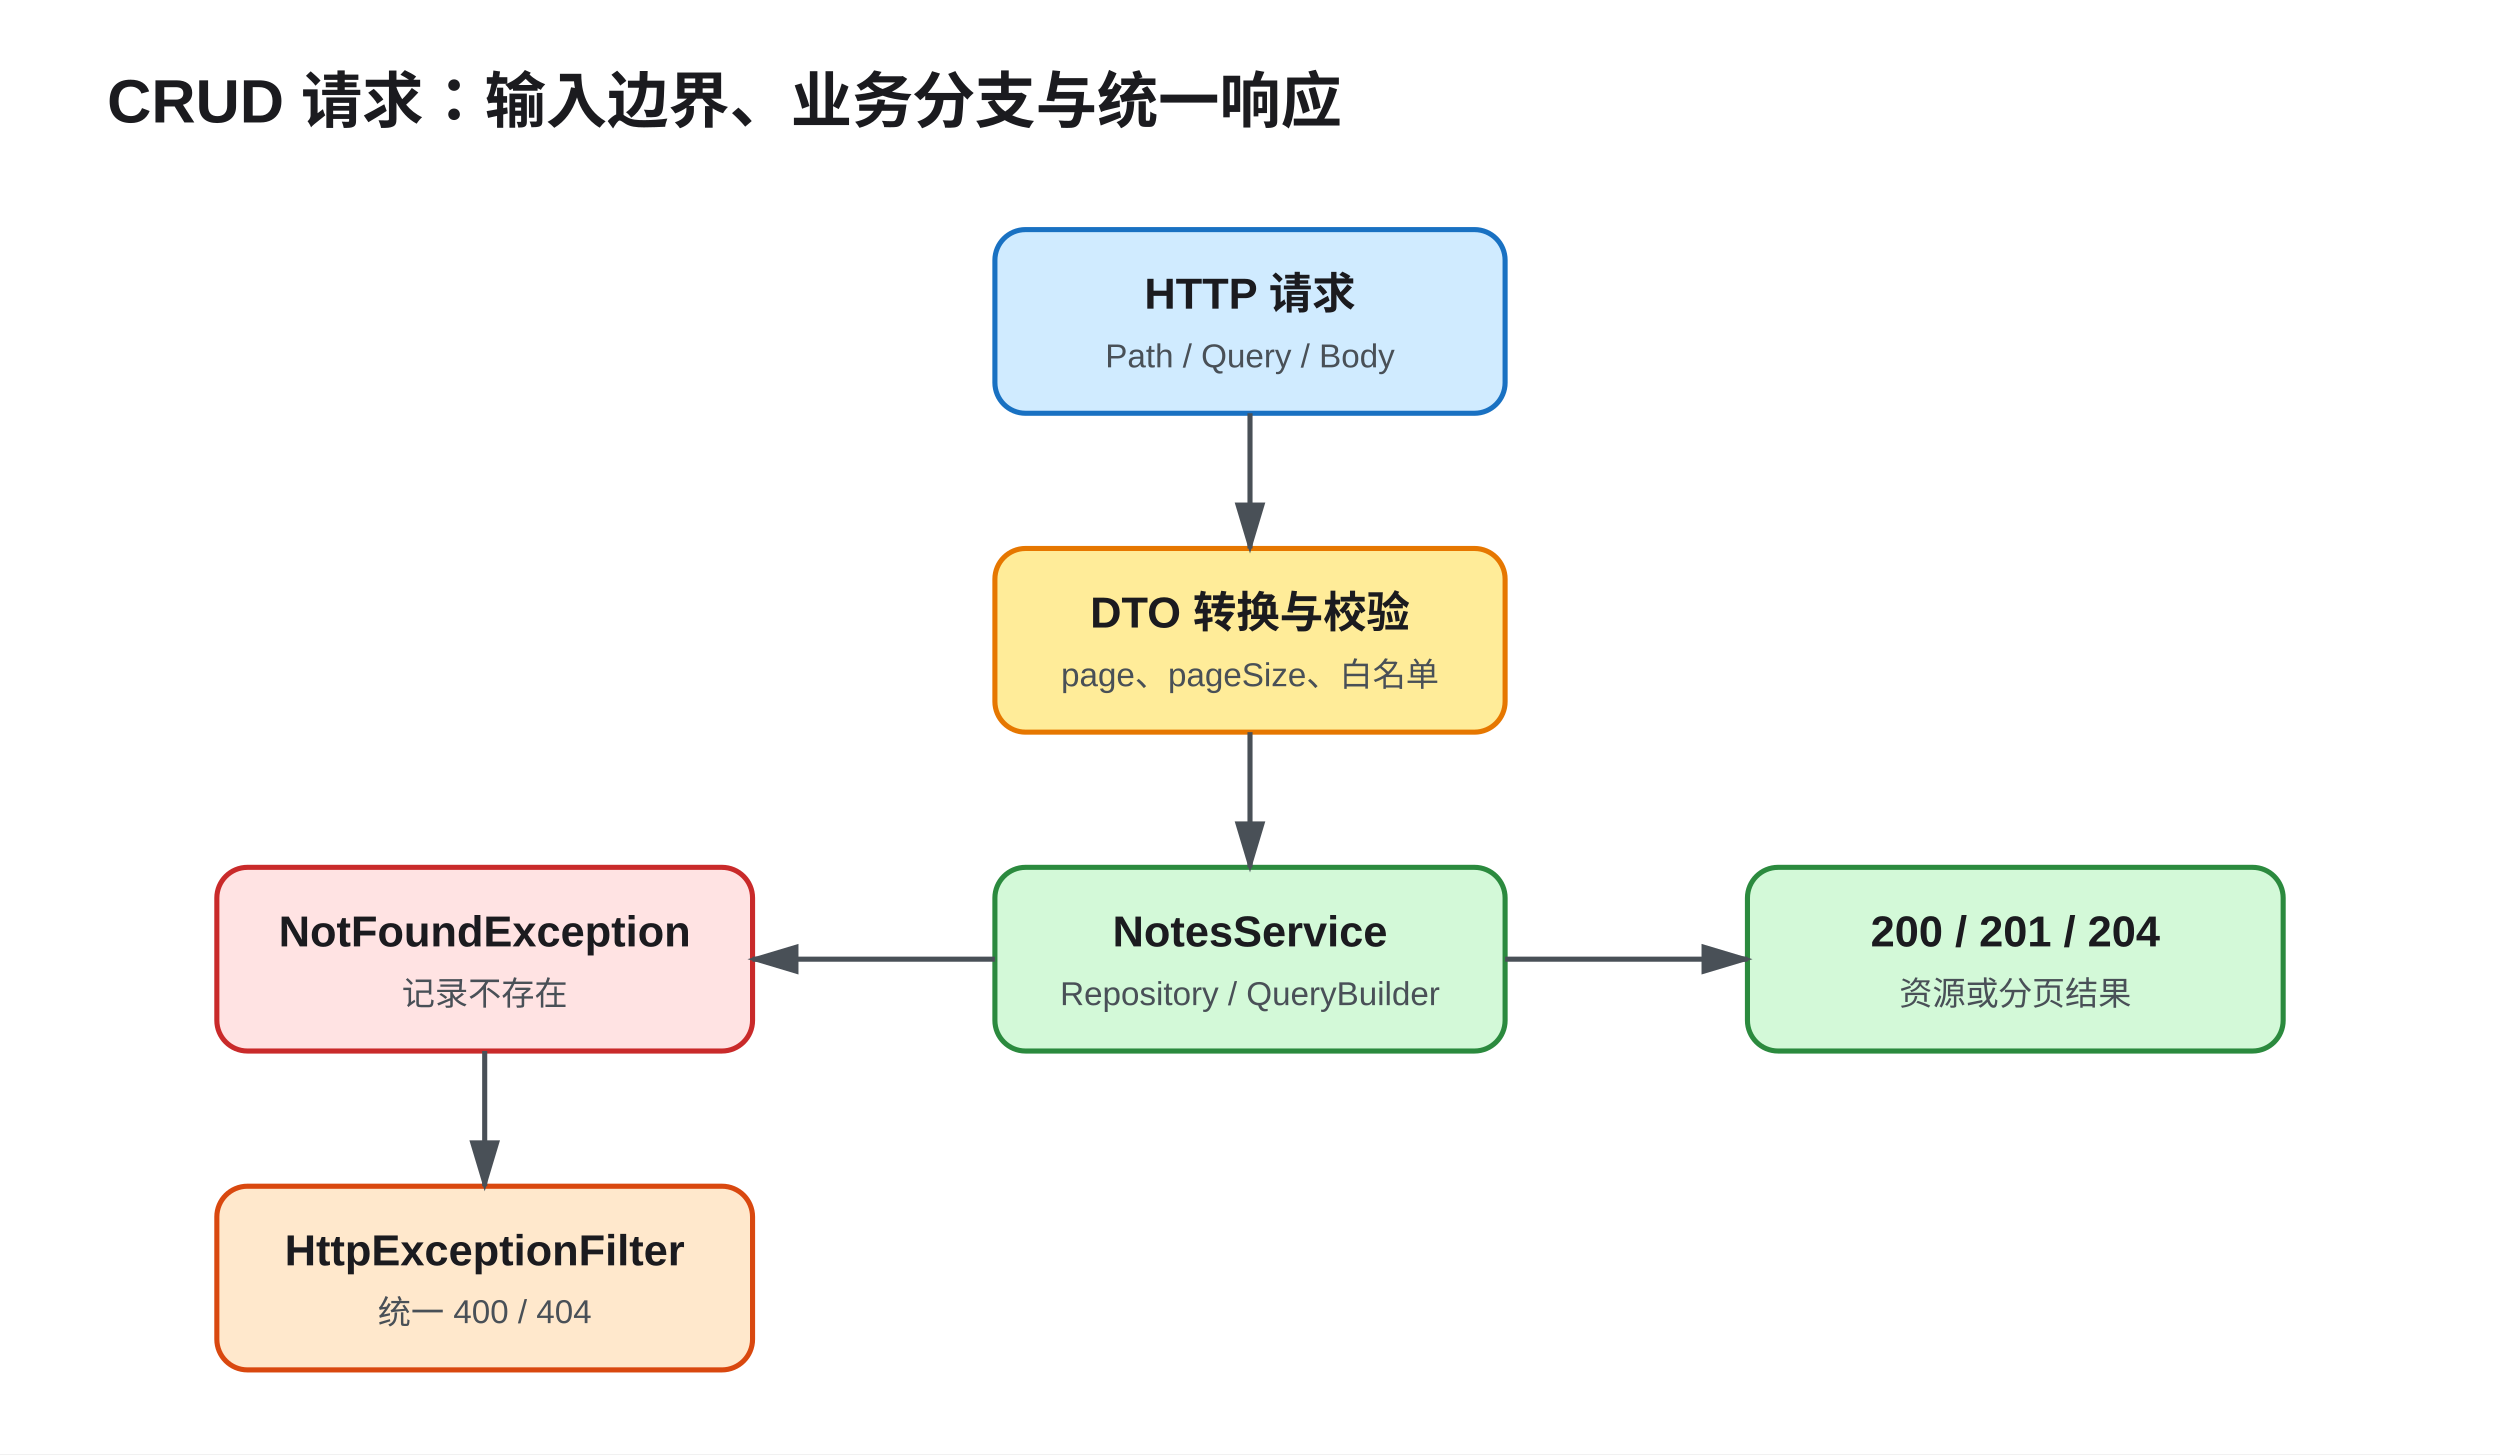
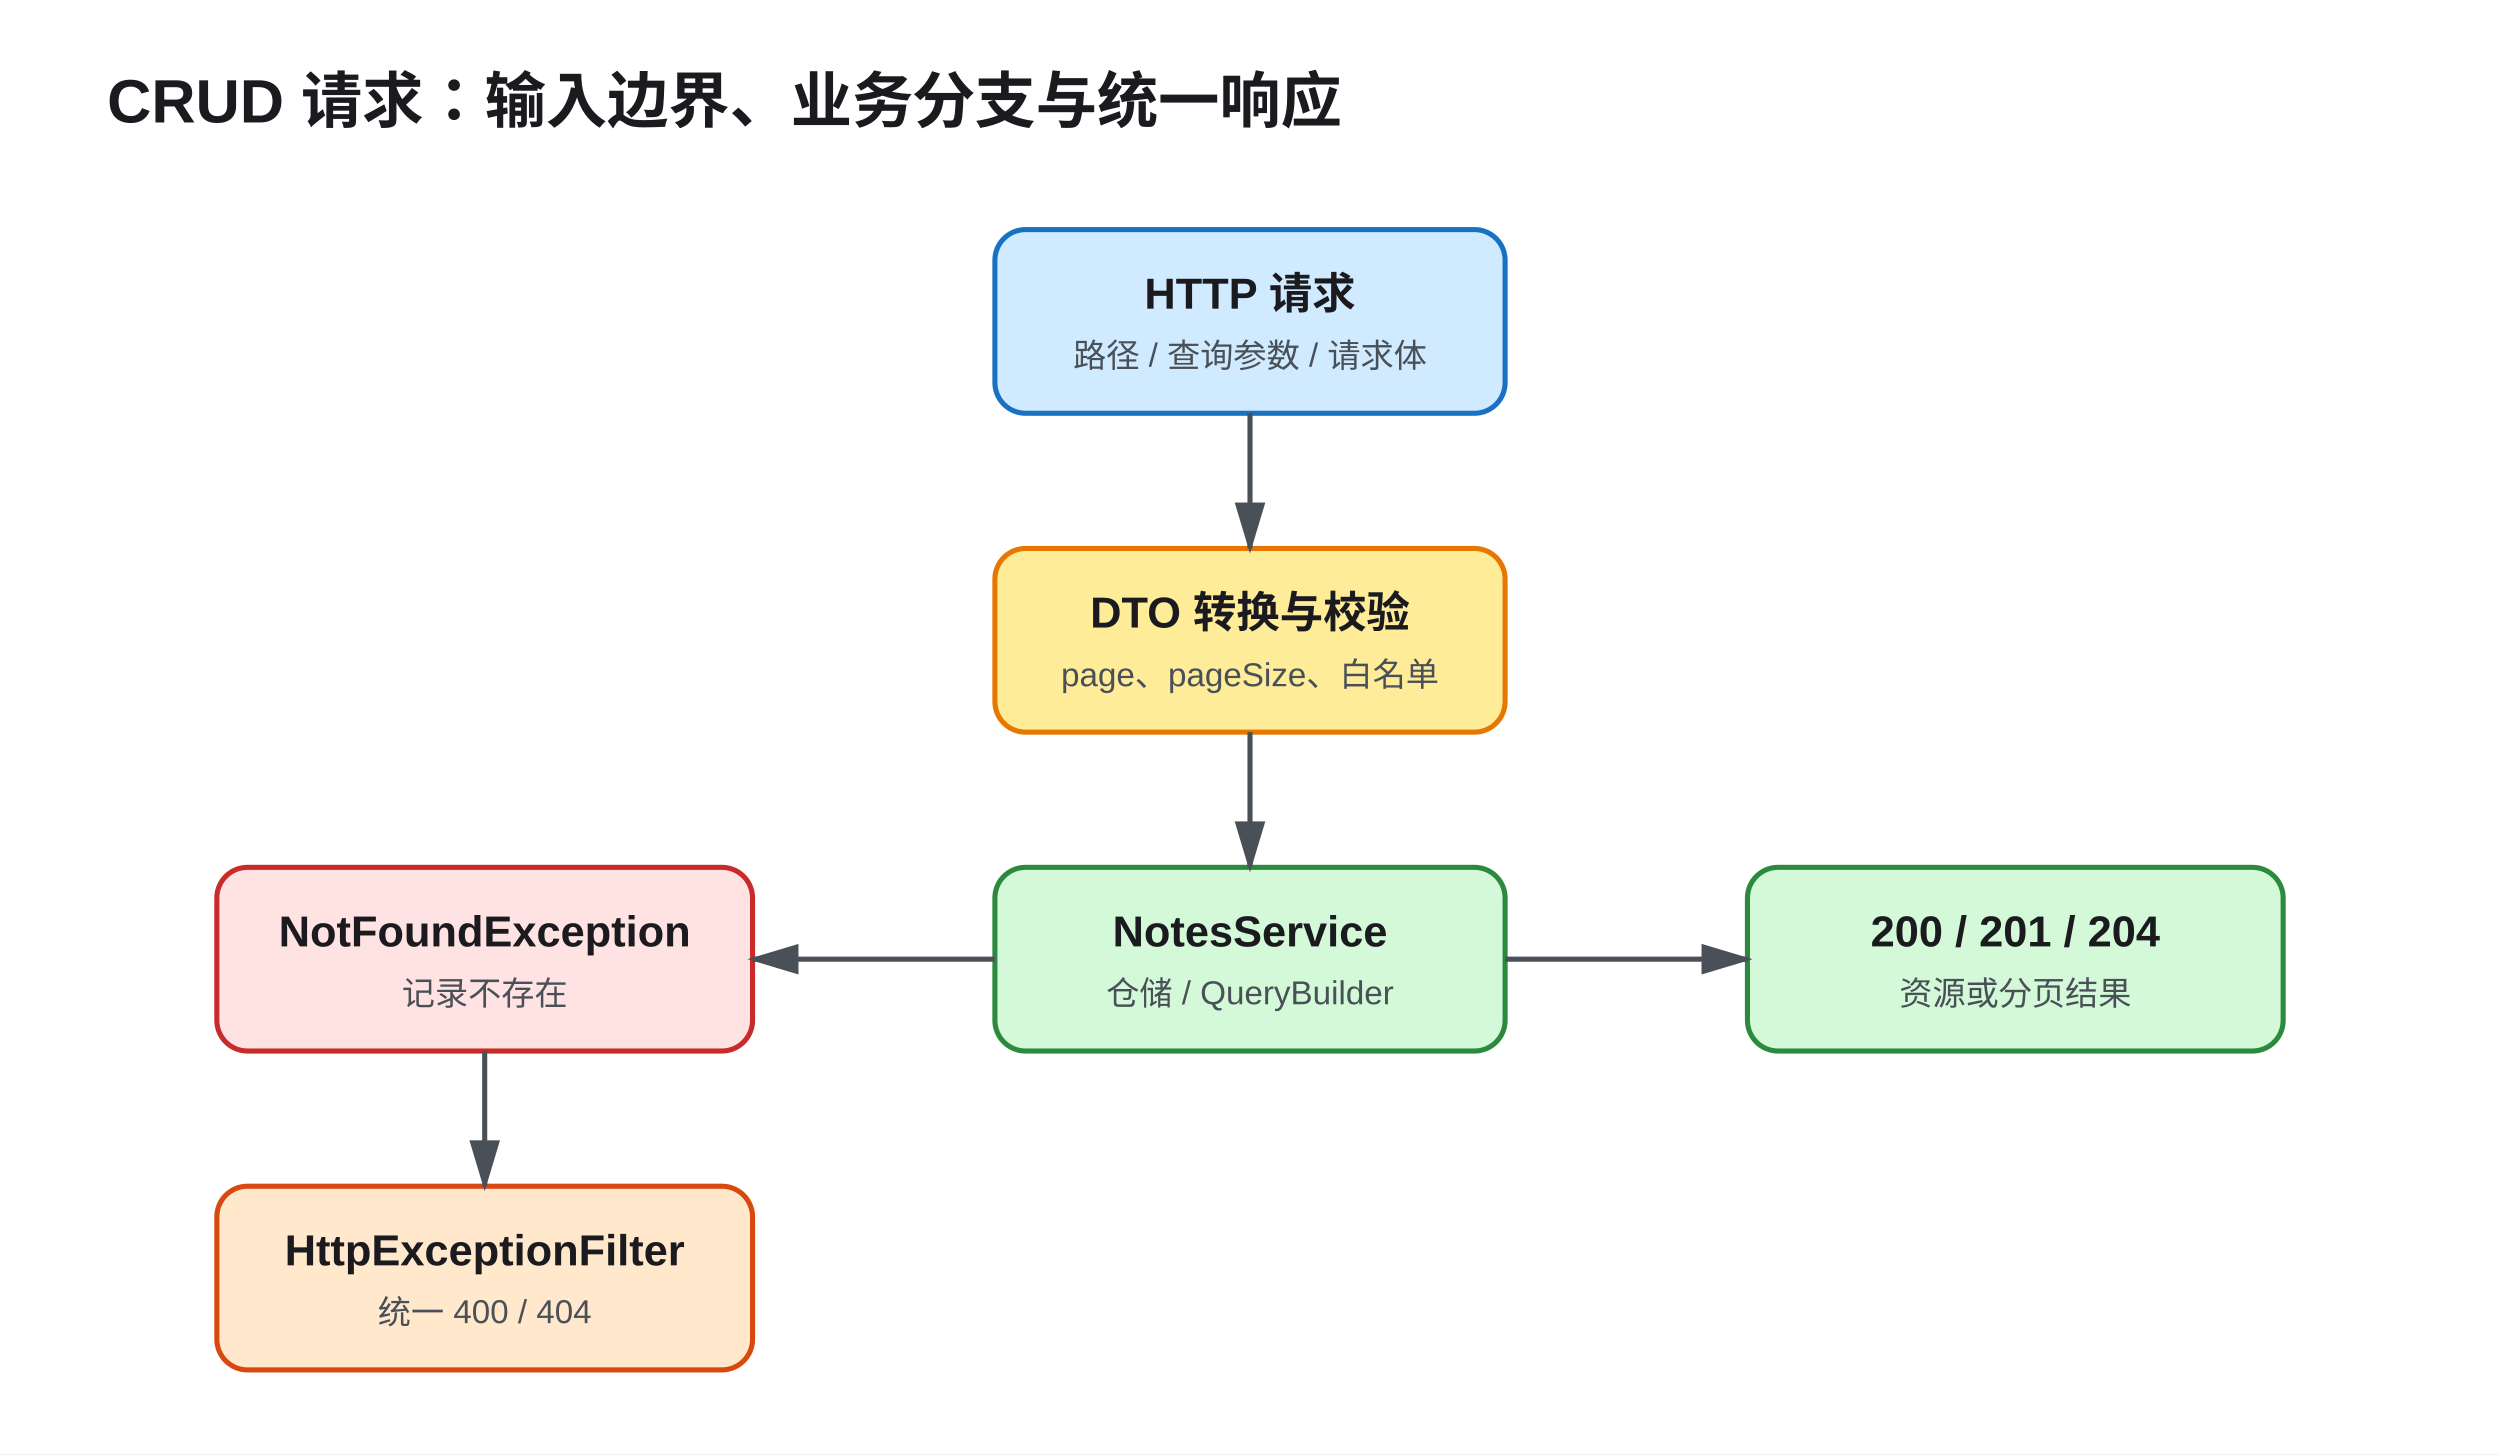
<svg xmlns="http://www.w3.org/2000/svg" viewBox="0 0 980 570" role="img">
  <defs>
    <marker id="a" markerWidth="10" markerHeight="10" refX="9" refY="3" orient="auto">
      <path d="M0 0L10 3L0 6Z" fill="#495057" />
    </marker>
    <style>text{font-family:'Kaiti SC','KaiTi',Arial,sans-serif;fill:#1b1b1f}.t{font-size:24px;font-weight:700}.l{font-size:17px;font-weight:700}.n{font-size:13px;fill:#495057}.p{fill:none;stroke:#495057;stroke-width:2;marker-end:url(#a)}.b{stroke-width:2}</style>
  </defs>
  <rect width="980" height="570" fill="#fff" />
  <text x="42" y="48" class="t">CRUD 请求：输入边界、业务分支与统一响应</text>
  <rect x="390" y="90" width="200" height="72" rx="12" class="b" fill="#d0ebff" stroke="#1971c2" />
  <text x="490" y="121" text-anchor="middle" class="l">HTTP 请求</text>
-   <text x="490" y="144" text-anchor="middle" class="n">Path / Query / Body</text>
+   <text x="490" y="144" text-anchor="middle" class="n">路径 / 查询参数 / 请求体</text>
  <rect x="390" y="215" width="200" height="72" rx="12" class="b" fill="#ffec99" stroke="#e67700" />
  <text x="490" y="246" text-anchor="middle" class="l">DTO 转换与校验</text>
  <text x="490" y="269" text-anchor="middle" class="n">page、pageSize、白名单</text>
  <path d="M490 162V215" class="p" />
  <rect x="390" y="340" width="200" height="72" rx="12" class="b" fill="#d3f9d8" stroke="#2b8a3e" />
  <text x="490" y="371" text-anchor="middle" class="l">NotesService</text>
-   <text x="490" y="394" text-anchor="middle" class="n">Repository / QueryBuilder</text>
+   <text x="490" y="394" text-anchor="middle" class="n">仓储 / QueryBuilder</text>
  <path d="M490 287V340" class="p" />
  <rect x="685" y="340" width="210" height="72" rx="12" class="b" fill="#d3f9d8" stroke="#2b8a3e" />
  <text x="790" y="371" text-anchor="middle" class="l">200 / 201 / 204</text>
  <text x="790" y="394" text-anchor="middle" class="n">资源或分页结果</text>
  <path d="M590 376H685" class="p" />
  <rect x="85" y="340" width="210" height="72" rx="12" class="b" fill="#ffe3e3" stroke="#c92a2a" />
  <text x="190" y="371" text-anchor="middle" class="l">NotFoundException</text>
  <text x="190" y="394" text-anchor="middle" class="n">记录不存在</text>
  <path d="M390 376H295" class="p" />
  <rect x="85" y="465" width="210" height="72" rx="12" class="b" fill="#ffe8cc" stroke="#d9480f" />
  <text x="190" y="496" text-anchor="middle" class="l">HttpExceptionFilter</text>
  <text x="190" y="519" text-anchor="middle" class="n">统一 400 / 404</text>
  <path d="M190 412V465" class="p" />
</svg>
